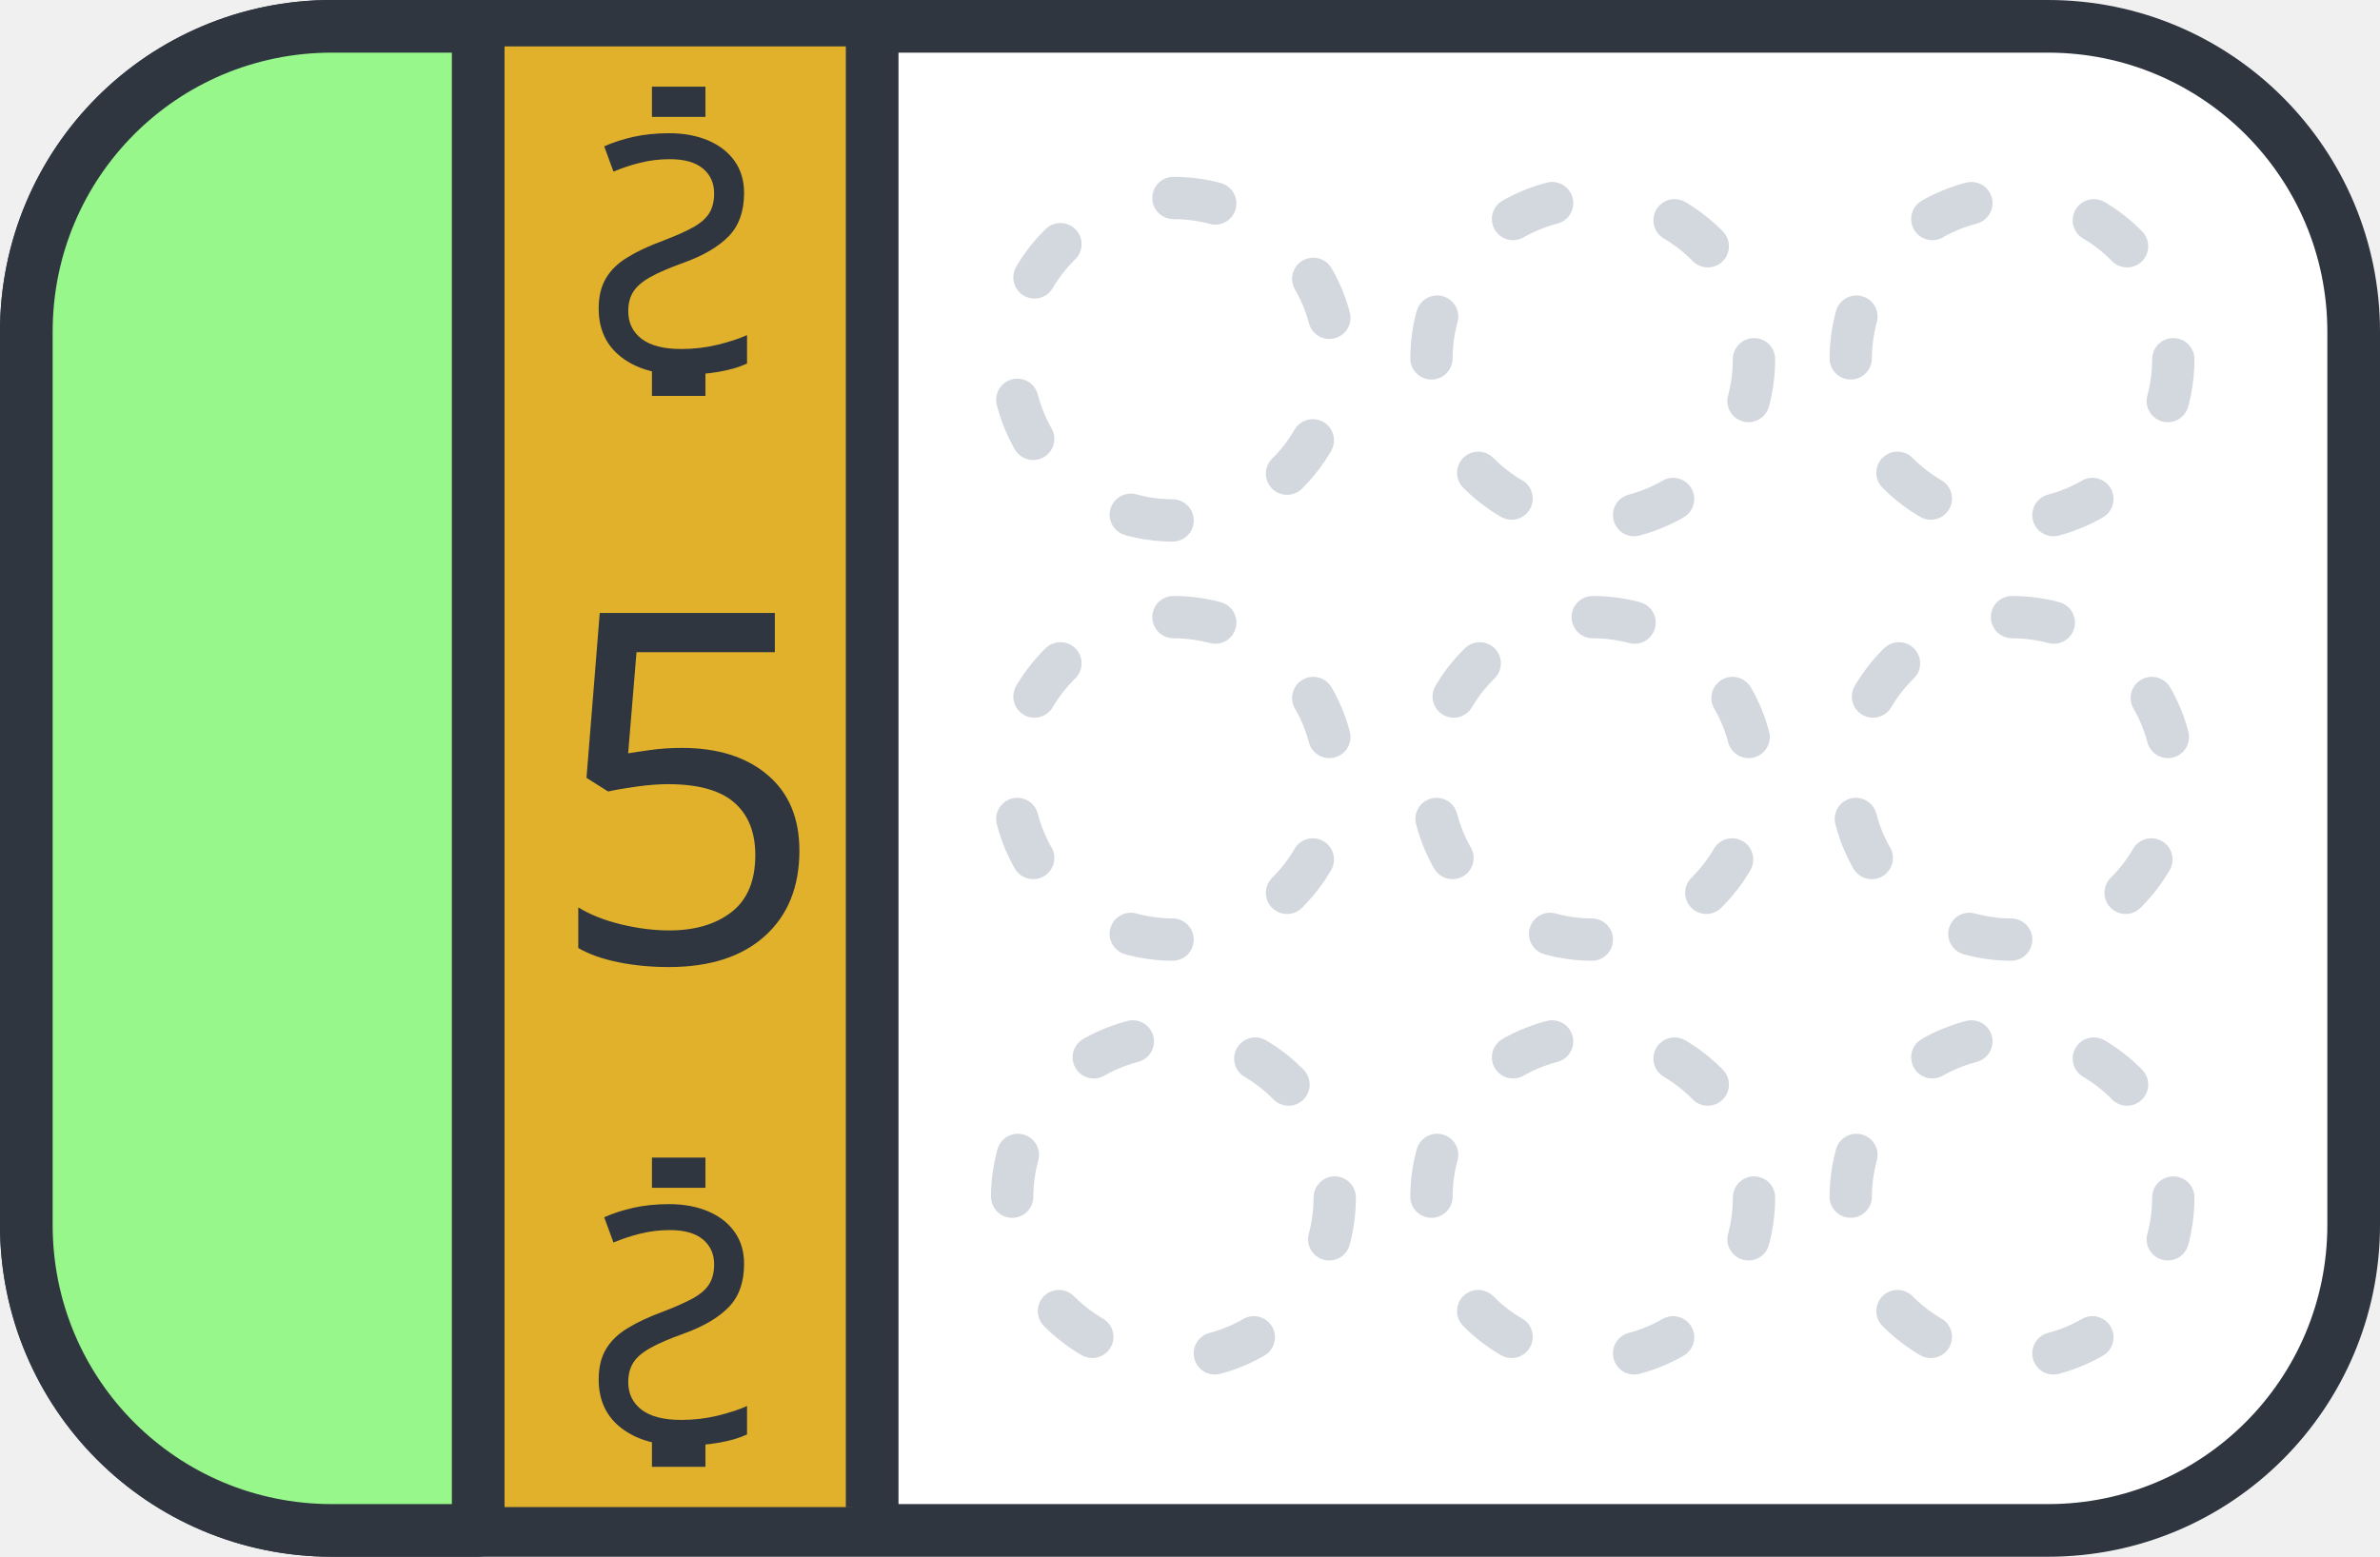
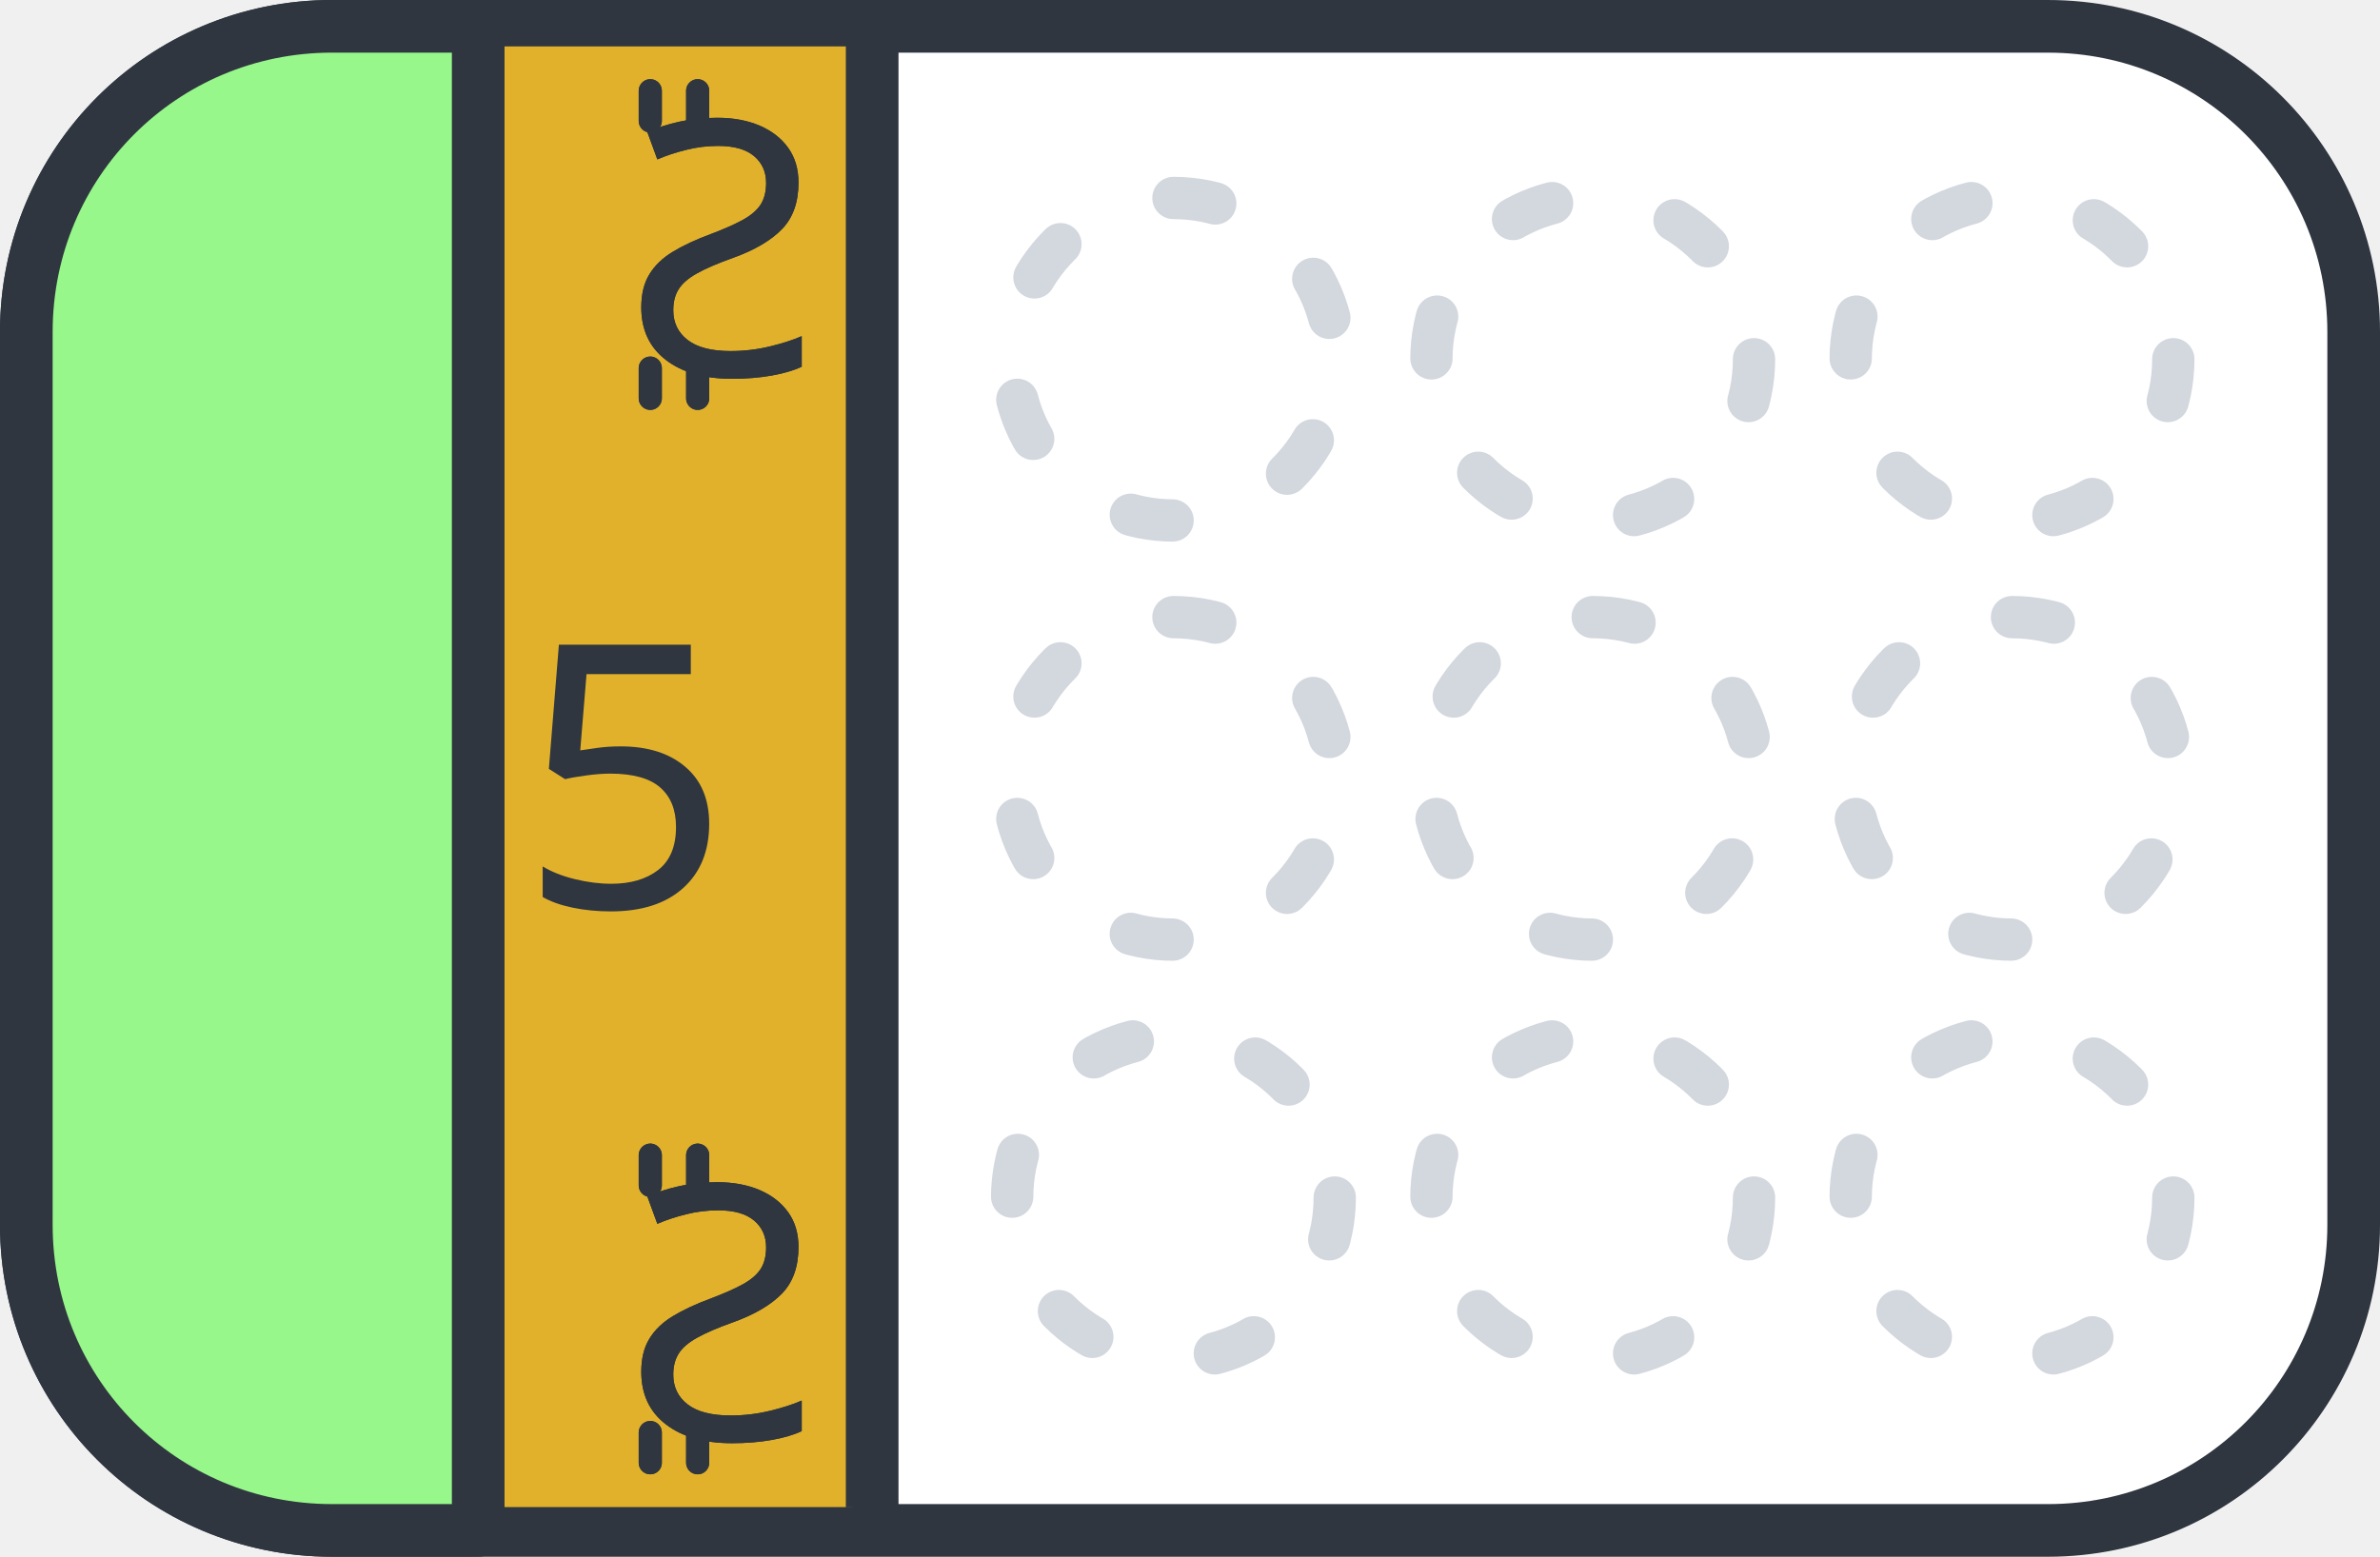
<svg xmlns="http://www.w3.org/2000/svg" version="1.1" id="svg4157" viewBox="0 0 289.257 189.257" height="53.413mm" width="81.635mm">
  <defs id="defs4159" />
  <g transform="translate(-51.08571,-37.73364)" id="layer1">
    <rect ry="37.143" rx="37.143" y="40.934" x="54.286" height="182.857" width="282.857" id="rect4705" style="opacity:1;fill:#ffffff;fill-opacity:1;stroke:#2f3640;stroke-width:6.4;stroke-linecap:round;stroke-linejoin:round;stroke-miterlimit:4;stroke-dasharray:none;stroke-dashoffset:0;stroke-opacity:1" />
    <rect ry="0" rx="0" y="43.375" x="110.446" height="177.579" width="44.269" id="rect4236" style="opacity:1;fill:#e1b12c;fill-opacity:1;stroke:none;stroke-width:6.4;stroke-linecap:round;stroke-linejoin:round;stroke-miterlimit:4;stroke-dasharray:none;stroke-dashoffset:0;stroke-opacity:1" />
-     <text id="val" y="154.707" x="117.619" style="font-style:normal;font-weight:normal;font-size:59.46px;line-height:125%;font-family:sans-serif;letter-spacing:0px;word-spacing:0px;fill:#2f3640;fill-opacity:1;stroke:none;stroke-width:1px;stroke-linecap:butt;stroke-linejoin:miter;stroke-opacity:1" xml:space="preserve">
-       <tspan style="font-style:normal;font-variant:normal;font-weight:normal;font-stretch:condensed;font-family:Impact;-inkscape-font-specification:'Impact Condensed'" y="154.707" x="117.619" id="tspan4737">5</tspan>
-       <tspan id="tspan4739" y="204.707" x="117.619" />
+     <text id="val" y="148.083" x="114.213" style="font-style:normal;font-weight:normal;font-size:44.781px;line-height:125%;font-family:sans-serif;letter-spacing:0px;word-spacing:0px;fill:#2f3640;fill-opacity:1;stroke:none;stroke-width:0.753px;stroke-linecap:butt;stroke-linejoin:miter;stroke-opacity:1" xml:space="preserve">
+       <tspan style="font-style:normal;font-variant:normal;font-weight:normal;font-stretch:normal;font-family:'Routed Gothic Wide';-inkscape-font-specification:'Routed Gothic Wide';stroke-width:0.753px" y="148.083" x="114.213" id="tspan4737">5</tspan>
    </text>
    <path id="path4762" d="m 157.086,39.991 0,181" style="fill:none;fill-rule:evenodd;stroke:#2f3640;stroke-width:6.4;stroke-linecap:butt;stroke-linejoin:miter;stroke-opacity:1;stroke-miterlimit:4;stroke-dasharray:none" />
    <circle style="opacity:1;fill:#000000;fill-opacity:0;stroke:#d3d7de;stroke-width:5.141;stroke-linecap:round;stroke-linejoin:round;stroke-miterlimit:4;stroke-dasharray:5.141, 15.423;stroke-dashoffset:0;stroke-opacity:1" id="six" cx="193.702" cy="183.32" r="19.604">
      </circle>
    <circle r="19.604" cy="183.32" cx="295.617" id="eight" style="opacity:1;fill:#000000;fill-opacity:0;stroke:#d3d7de;stroke-width:5.141;stroke-linecap:round;stroke-linejoin:round;stroke-miterlimit:4;stroke-dasharray:5.141, 15.423;stroke-dashoffset:0;stroke-opacity:1">
      </circle>
    <circle style="opacity:1;fill:#000000;fill-opacity:0;stroke:#d3d7de;stroke-width:5.141;stroke-linecap:round;stroke-linejoin:round;stroke-miterlimit:4;stroke-dasharray:5.141, 15.423;stroke-dashoffset:0;stroke-opacity:1" id="seven" cx="244.659" cy="183.32" r="19.604">
      </circle>
    <circle transform="matrix(0,-1,1,0,0,0)" style="opacity:1;fill:#000000;fill-opacity:0;stroke:#d3d7de;stroke-width:5.141;stroke-linecap:round;stroke-linejoin:round;stroke-miterlimit:4;stroke-dasharray:5.141, 15.423;stroke-dashoffset:0;stroke-opacity:1;image-rendering:auto" id="zero" cx="-81.405" cy="193.702" r="19.604">
      </circle>
    <circle transform="matrix(0,-1,1,0,0,0)" r="19.604" cy="193.702" cx="-132.362" id="three" style="opacity:1;fill:#000000;fill-opacity:0;stroke:#d3d7de;stroke-width:5.141;stroke-linecap:round;stroke-linejoin:round;stroke-miterlimit:4;stroke-dasharray:5.141, 15.423;stroke-dashoffset:0;stroke-opacity:1">
      </circle>
    <circle style="opacity:1;fill:#000000;fill-opacity:0;stroke:#d3d7de;stroke-width:5.141;stroke-linecap:round;stroke-linejoin:round;stroke-miterlimit:4;stroke-dasharray:5.141, 15.423;stroke-dashoffset:0;stroke-opacity:1" id="two" cx="295.617" cy="81.405" r="19.604">
      </circle>
    <circle r="19.604" cy="81.405" cx="244.659" id="one" style="opacity:1;fill:#000000;fill-opacity:0;stroke:#d3d7de;stroke-width:5.141;stroke-linecap:round;stroke-linejoin:round;stroke-miterlimit:4;stroke-dasharray:5.141, 15.423;stroke-dashoffset:0;stroke-opacity:1">
      </circle>
    <circle style="opacity:1;fill:#000000;fill-opacity:0;stroke:#d3d7de;stroke-width:5.141;stroke-linecap:round;stroke-linejoin:round;stroke-miterlimit:4;stroke-dasharray:5.141, 15.423;stroke-dashoffset:0;stroke-opacity:1" id="five" cx="-132.362" cy="295.617" r="19.604" transform="matrix(0,-1,1,0,0,0)">
      </circle>
    <circle transform="matrix(0,-1,1,0,0,0)" r="19.604" cy="244.659" cx="-132.362" id="four" style="opacity:1;fill:#000000;fill-opacity:0;stroke:#d3d7de;stroke-width:5.141;stroke-linecap:round;stroke-linejoin:round;stroke-miterlimit:4;stroke-dasharray:5.141, 15.423;stroke-dashoffset:0;stroke-opacity:1">
      </circle>
-     <path id="industry" transform="translate(51.08571,37.73364)" d="M 40.344 3.199 C 19.767 3.199 3.199 19.767 3.199 40.344 L 3.199 148.914 C 3.199 169.491 19.767 186.057 40.344 186.057 L 58.119 186.057 L 58.119 3.199 L 40.344 3.199 z " style="opacity:1;fill:#97f78a;fill-opacity:1;stroke:#2f3640;stroke-width:6.4;stroke-linecap:round;stroke-linejoin:round;stroke-miterlimit:4;stroke-dasharray:none;stroke-dashoffset:0;stroke-opacity:1">
+     <path id="industry" d="M 40.344 3.199 C 19.767 3.199 3.199 19.767 3.199 40.344 L 3.199 148.914 C 3.199 169.491 19.767 186.057 40.344 186.057 L 58.119 186.057 L 58.119 3.199 L 40.344 3.199 z " style="opacity:1;fill:#97f78a;fill-opacity:1;stroke:#2f3640;stroke-width:6.4;stroke-linecap:round;stroke-linejoin:round;stroke-miterlimit:4;stroke-dasharray:none;stroke-dashoffset:0;stroke-opacity:1" transform="translate(51.08571,37.73364)">
      </path>
    <text id="text4242" y="21.744" x="196.469" style="font-style:normal;font-weight:normal;font-size:40px;line-height:125%;font-family:sans-serif;letter-spacing:0px;word-spacing:0px;fill:#000000;fill-opacity:1;stroke:none;stroke-width:1px;stroke-linecap:butt;stroke-linejoin:miter;stroke-opacity:1" xml:space="preserve">
      <tspan y="21.744" x="196.469" id="tspan4244" />
    </text>
-     <g transform="translate(0,0.1755639)" id="g4274">
-       <g id="g4258" transform="translate(-11.8753,57.94006)">
-         <text transform="scale(-1,1)" id="text4238" y="24.762" x="-155.799" style="font-style:normal;font-variant:normal;font-weight:normal;font-stretch:condensed;font-size:40px;line-height:125%;font-family:Impact;-inkscape-font-specification:'Impact Condensed';letter-spacing:0px;word-spacing:0px;fill:#2f3640;fill-opacity:1;stroke:none;stroke-width:1px;stroke-linecap:butt;stroke-linejoin:miter;stroke-opacity:1" xml:space="preserve">
-           <tspan y="24.762" x="-155.799" id="tspan4240">S</tspan>
-         </text>
-         <path id="path4246" d="m 145.448,-9.846 0,3.675" style="fill:none;fill-rule:evenodd;stroke:#2f3640;stroke-width:6.5;stroke-linecap:butt;stroke-linejoin:miter;stroke-miterlimit:4;stroke-dasharray:none;stroke-opacity:1" />
-         <path style="fill:none;fill-rule:evenodd;stroke:#2f3640;stroke-width:6.5;stroke-linecap:butt;stroke-linejoin:miter;stroke-miterlimit:4;stroke-dasharray:none;stroke-opacity:1" d="m 145.448,24.074 0,3.675" id="path4248" />
+     <g id="g4748" transform="translate(0,0.4947514)">
+       <g id="g4274" transform="translate(0,0.1755639)">
+         <g transform="translate(-11.8753,57.94006)" id="g4258">
+           <g transform="translate(-0.2779805)" id="g4646">
+             <g id="g4660">
+               <text transform="matrix(-1,0,0,1,0.2779807,8.2601048e-8)" id="text4238" y="24.737" x="-162.603" style="font-style:normal;font-variant:normal;font-weight:normal;font-stretch:condensed;font-size:43.225px;line-height:125%;font-family:Impact;-inkscape-font-specification:'Impact Condensed';letter-spacing:0px;word-spacing:0px;fill:#2f3640;fill-opacity:1;stroke:none;stroke-width:1.081px;stroke-linecap:butt;stroke-linejoin:miter;stroke-opacity:1" xml:space="preserve">
+                 <tspan y="24.737" x="-162.603" id="tspan4240" style="font-style:normal;font-variant:normal;font-weight:normal;font-stretch:normal;font-family:'Routed Gothic Wide';-inkscape-font-specification:'Routed Gothic Wide';stroke-width:1.081px">S</tspan>
+               </text>
+               <path style="fill:none;fill-rule:evenodd;stroke:#2f3640;stroke-width:2.812;stroke-linecap:round;stroke-linejoin:miter;stroke-miterlimit:4;stroke-dasharray:none;stroke-opacity:1" d="m 142.272,-9.846 v 3.675" id="path4246" />
+               <path id="path4642" d="m 148.031,-9.846 v 3.675" style="fill:none;fill-rule:evenodd;stroke:#2f3640;stroke-width:2.812;stroke-linecap:round;stroke-linejoin:miter;stroke-miterlimit:4;stroke-dasharray:none;stroke-opacity:1" />
+               <path id="path4648" d="m 142.272,23.875 v 3.675" style="fill:none;fill-rule:evenodd;stroke:#2f3640;stroke-width:2.812;stroke-linecap:round;stroke-linejoin:miter;stroke-miterlimit:4;stroke-dasharray:none;stroke-opacity:1" />
+               <path style="fill:none;fill-rule:evenodd;stroke:#2f3640;stroke-width:2.812;stroke-linecap:round;stroke-linejoin:miter;stroke-miterlimit:4;stroke-dasharray:none;stroke-opacity:1" d="m 148.031,23.875 v 3.675" id="path4650" />
+             </g>
+             <g id="g4674">
+               <text xml:space="preserve" style="font-style:normal;font-variant:normal;font-weight:normal;font-stretch:condensed;font-size:43.225px;line-height:125%;font-family:Impact;-inkscape-font-specification:'Impact Condensed';letter-spacing:0px;word-spacing:0px;fill:#2f3640;fill-opacity:1;stroke:none;stroke-width:1.081px;stroke-linecap:butt;stroke-linejoin:miter;stroke-opacity:1" x="-162.603" y="24.737" id="text4664" transform="matrix(-1,0,0,1,0.2779807,8.2601048e-8)">
+                 <tspan style="font-style:normal;font-variant:normal;font-weight:normal;font-stretch:normal;font-family:'Routed Gothic Wide';-inkscape-font-specification:'Routed Gothic Wide';stroke-width:1.081px" id="tspan4662" x="-162.603" y="24.737">S</tspan>
+               </text>
+               <path id="path4666" d="m 142.272,-9.846 v 3.675" style="fill:none;fill-rule:evenodd;stroke:#2f3640;stroke-width:2.812;stroke-linecap:round;stroke-linejoin:miter;stroke-miterlimit:4;stroke-dasharray:none;stroke-opacity:1" />
+               <path style="fill:none;fill-rule:evenodd;stroke:#2f3640;stroke-width:2.812;stroke-linecap:round;stroke-linejoin:miter;stroke-miterlimit:4;stroke-dasharray:none;stroke-opacity:1" d="m 148.031,-9.846 v 3.675" id="path4668" />
+               <path style="fill:none;fill-rule:evenodd;stroke:#2f3640;stroke-width:2.812;stroke-linecap:round;stroke-linejoin:miter;stroke-miterlimit:4;stroke-dasharray:none;stroke-opacity:1" d="m 142.272,23.875 v 3.675" id="path4670" />
+               <path id="path4672" d="m 148.031,23.875 v 3.675" style="fill:none;fill-rule:evenodd;stroke:#2f3640;stroke-width:2.812;stroke-linecap:round;stroke-linejoin:miter;stroke-miterlimit:4;stroke-dasharray:none;stroke-opacity:1" />
+             </g>
+           </g>
+         </g>
+         <g id="g4264" transform="translate(-11.8753,188.1348)" />
      </g>
-       <g transform="translate(-11.8753,188.1348)" id="g4264">
-         <text xml:space="preserve" style="font-style:normal;font-variant:normal;font-weight:normal;font-stretch:condensed;font-size:40px;line-height:125%;font-family:Impact;-inkscape-font-specification:'Impact Condensed';letter-spacing:0px;word-spacing:0px;fill:#2f3640;fill-opacity:1;stroke:none;stroke-width:1px;stroke-linecap:butt;stroke-linejoin:miter;stroke-opacity:1" x="-155.799" y="24.762" id="text4266" transform="scale(-1,1)">
-           <tspan id="tspan4268" x="-155.799" y="24.762">S</tspan>
-         </text>
-         <path style="fill:none;fill-rule:evenodd;stroke:#2f3640;stroke-width:6.5;stroke-linecap:butt;stroke-linejoin:miter;stroke-miterlimit:4;stroke-dasharray:none;stroke-opacity:1" d="m 145.448,-9.846 0,3.675" id="path4270" />
-         <path id="path4272" d="m 145.448,24.074 0,3.675" style="fill:none;fill-rule:evenodd;stroke:#2f3640;stroke-width:6.5;stroke-linecap:butt;stroke-linejoin:miter;stroke-miterlimit:4;stroke-dasharray:none;stroke-opacity:1" />
+       <g transform="translate(0,129.5801)" id="g4710">
+         <g id="g4706" transform="translate(-11.8753,57.94006)">
+           <g id="g4704" transform="translate(-0.2779805)">
+             <g id="g4688">
+               <text xml:space="preserve" style="font-style:normal;font-variant:normal;font-weight:normal;font-stretch:condensed;font-size:43.225px;line-height:125%;font-family:Impact;-inkscape-font-specification:'Impact Condensed';letter-spacing:0px;word-spacing:0px;fill:#2f3640;fill-opacity:1;stroke:none;stroke-width:1.081px;stroke-linecap:butt;stroke-linejoin:miter;stroke-opacity:1" x="-162.603" y="24.737" id="text4678" transform="matrix(-1,0,0,1,0.2779807,8.2601048e-8)">
+                 <tspan style="font-style:normal;font-variant:normal;font-weight:normal;font-stretch:normal;font-family:'Routed Gothic Wide';-inkscape-font-specification:'Routed Gothic Wide';stroke-width:1.081px" id="tspan4676" x="-162.603" y="24.737">S</tspan>
+               </text>
+               <path id="path4680" d="m 142.272,-9.846 v 3.675" style="fill:none;fill-rule:evenodd;stroke:#2f3640;stroke-width:2.812;stroke-linecap:round;stroke-linejoin:miter;stroke-miterlimit:4;stroke-dasharray:none;stroke-opacity:1" />
+               <path style="fill:none;fill-rule:evenodd;stroke:#2f3640;stroke-width:2.812;stroke-linecap:round;stroke-linejoin:miter;stroke-miterlimit:4;stroke-dasharray:none;stroke-opacity:1" d="m 148.031,-9.846 v 3.675" id="path4682" />
+               <path style="fill:none;fill-rule:evenodd;stroke:#2f3640;stroke-width:2.812;stroke-linecap:round;stroke-linejoin:miter;stroke-miterlimit:4;stroke-dasharray:none;stroke-opacity:1" d="m 142.272,23.875 v 3.675" id="path4684" />
+               <path id="path4686" d="m 148.031,23.875 v 3.675" style="fill:none;fill-rule:evenodd;stroke:#2f3640;stroke-width:2.812;stroke-linecap:round;stroke-linejoin:miter;stroke-miterlimit:4;stroke-dasharray:none;stroke-opacity:1" />
+             </g>
+             <g id="g4702">
+               <text transform="matrix(-1,0,0,1,0.2779807,8.2601048e-8)" id="text4692" y="24.737" x="-162.603" style="font-style:normal;font-variant:normal;font-weight:normal;font-stretch:condensed;font-size:43.225px;line-height:125%;font-family:Impact;-inkscape-font-specification:'Impact Condensed';letter-spacing:0px;word-spacing:0px;fill:#2f3640;fill-opacity:1;stroke:none;stroke-width:1.081px;stroke-linecap:butt;stroke-linejoin:miter;stroke-opacity:1" xml:space="preserve">
+                 <tspan y="24.737" x="-162.603" id="tspan4690" style="font-style:normal;font-variant:normal;font-weight:normal;font-stretch:normal;font-family:'Routed Gothic Wide';-inkscape-font-specification:'Routed Gothic Wide';stroke-width:1.081px">S</tspan>
+               </text>
+               <path style="fill:none;fill-rule:evenodd;stroke:#2f3640;stroke-width:2.812;stroke-linecap:round;stroke-linejoin:miter;stroke-miterlimit:4;stroke-dasharray:none;stroke-opacity:1" d="m 142.272,-9.846 v 3.675" id="path4694" />
+               <path id="path4696" d="m 148.031,-9.846 v 3.675" style="fill:none;fill-rule:evenodd;stroke:#2f3640;stroke-width:2.812;stroke-linecap:round;stroke-linejoin:miter;stroke-miterlimit:4;stroke-dasharray:none;stroke-opacity:1" />
+               <path id="path4698" d="m 142.272,23.875 v 3.675" style="fill:none;fill-rule:evenodd;stroke:#2f3640;stroke-width:2.812;stroke-linecap:round;stroke-linejoin:miter;stroke-miterlimit:4;stroke-dasharray:none;stroke-opacity:1" />
+               <path style="fill:none;fill-rule:evenodd;stroke:#2f3640;stroke-width:2.812;stroke-linecap:round;stroke-linejoin:miter;stroke-miterlimit:4;stroke-dasharray:none;stroke-opacity:1" d="m 148.031,23.875 v 3.675" id="path4700" />
+             </g>
+           </g>
+         </g>
+         <g transform="translate(-11.8753,188.1348)" id="g4708" />
      </g>
    </g>
  </g>
</svg>
